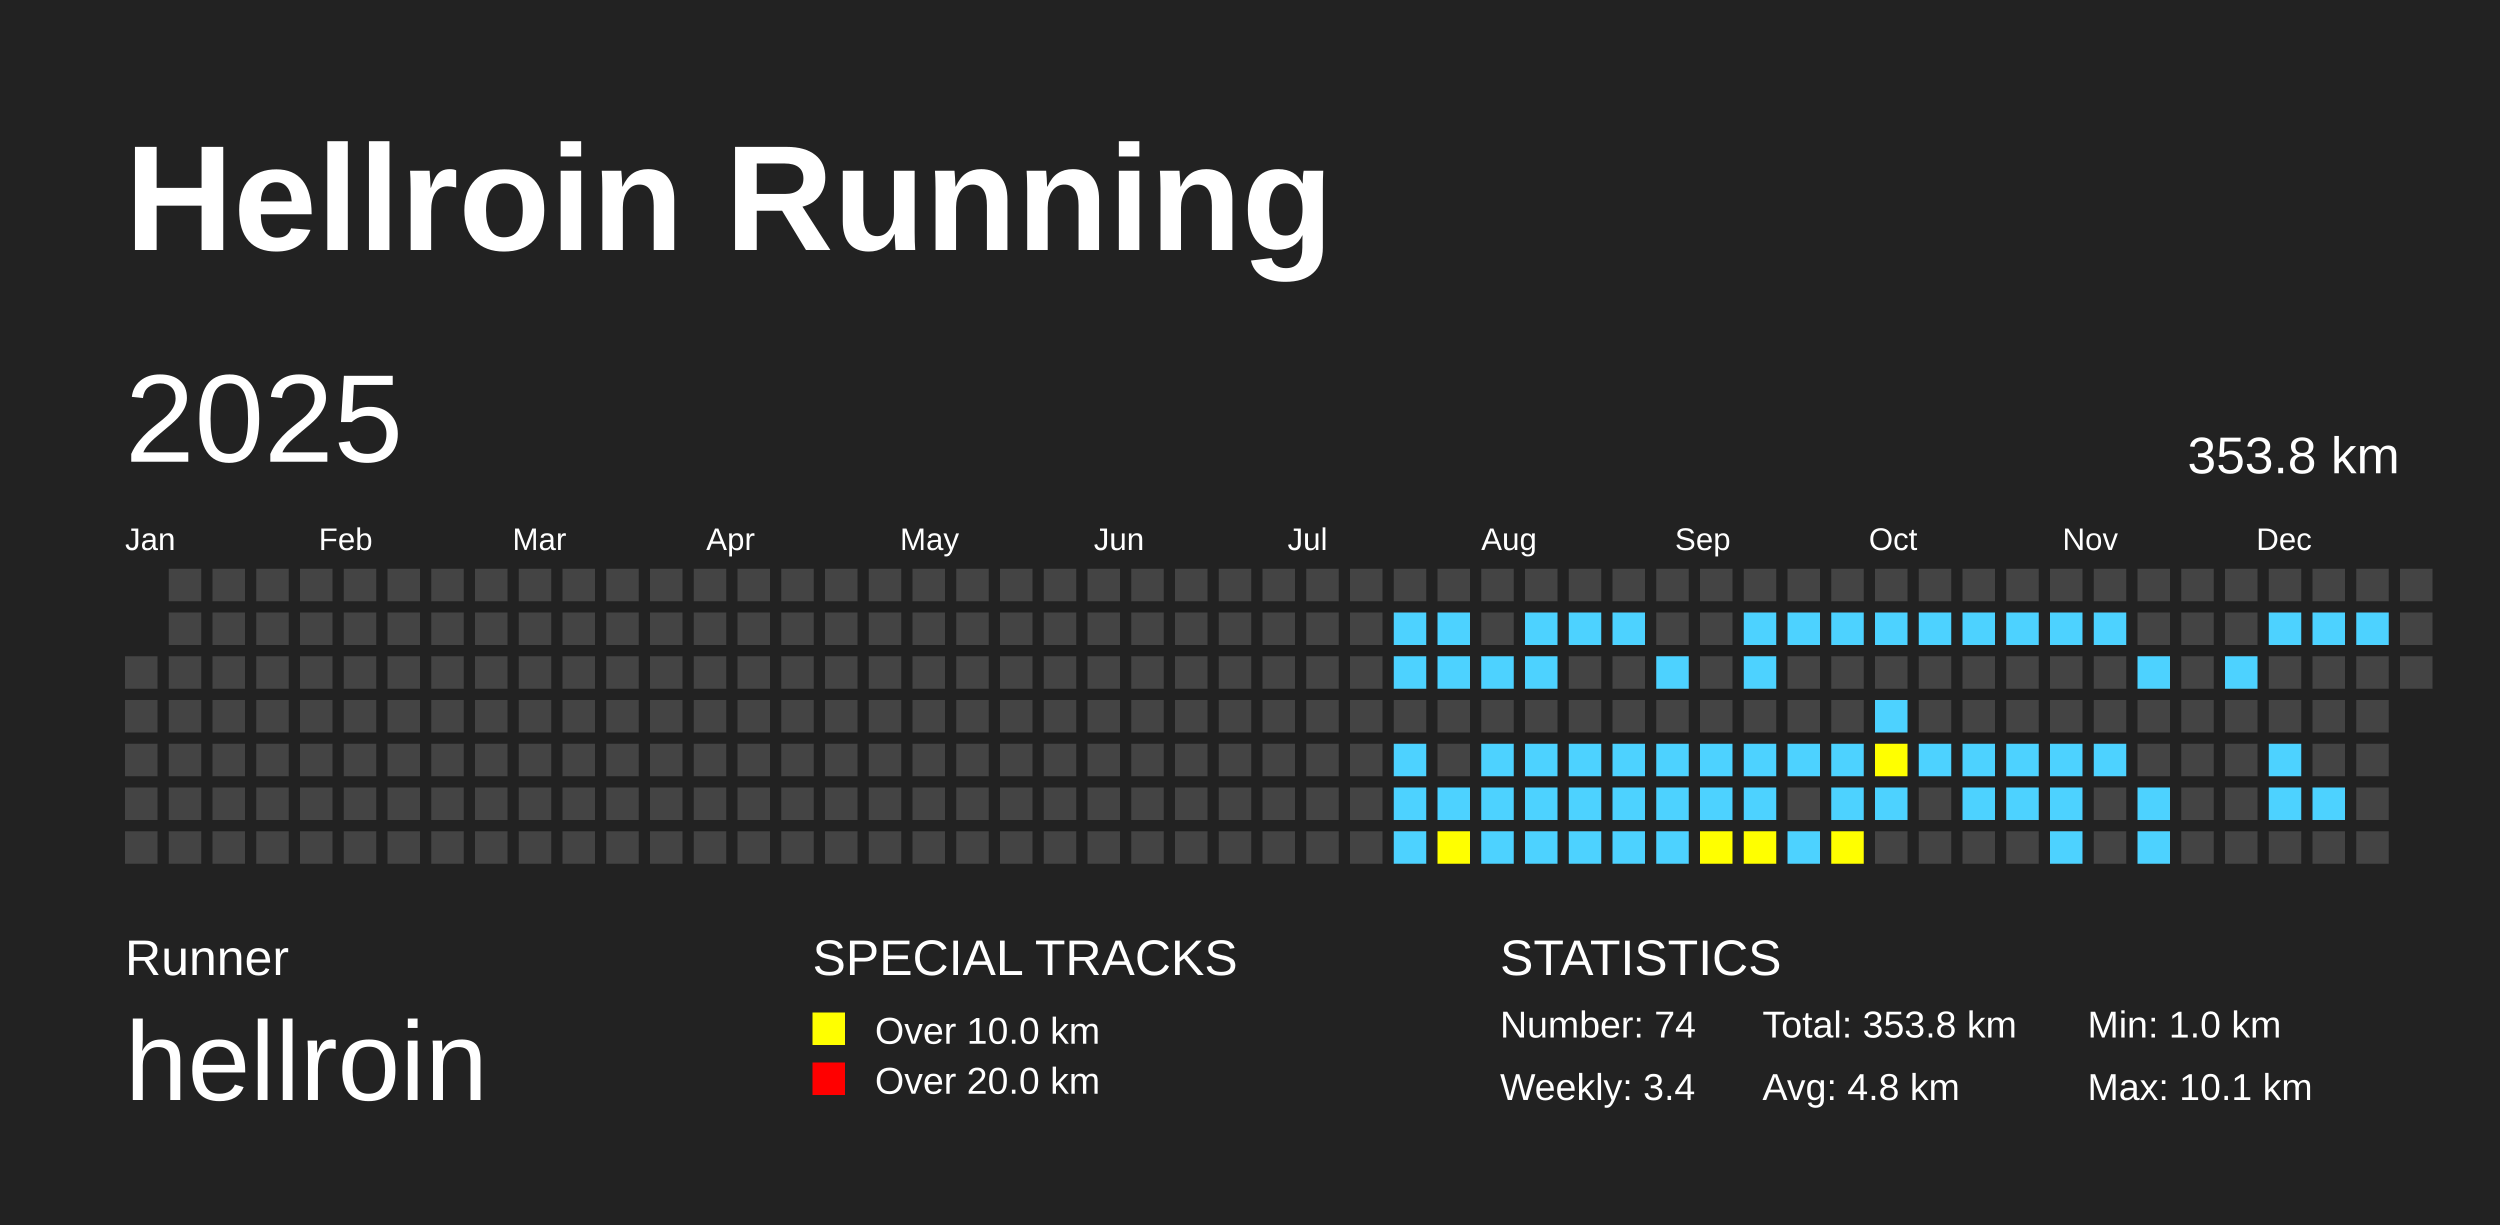
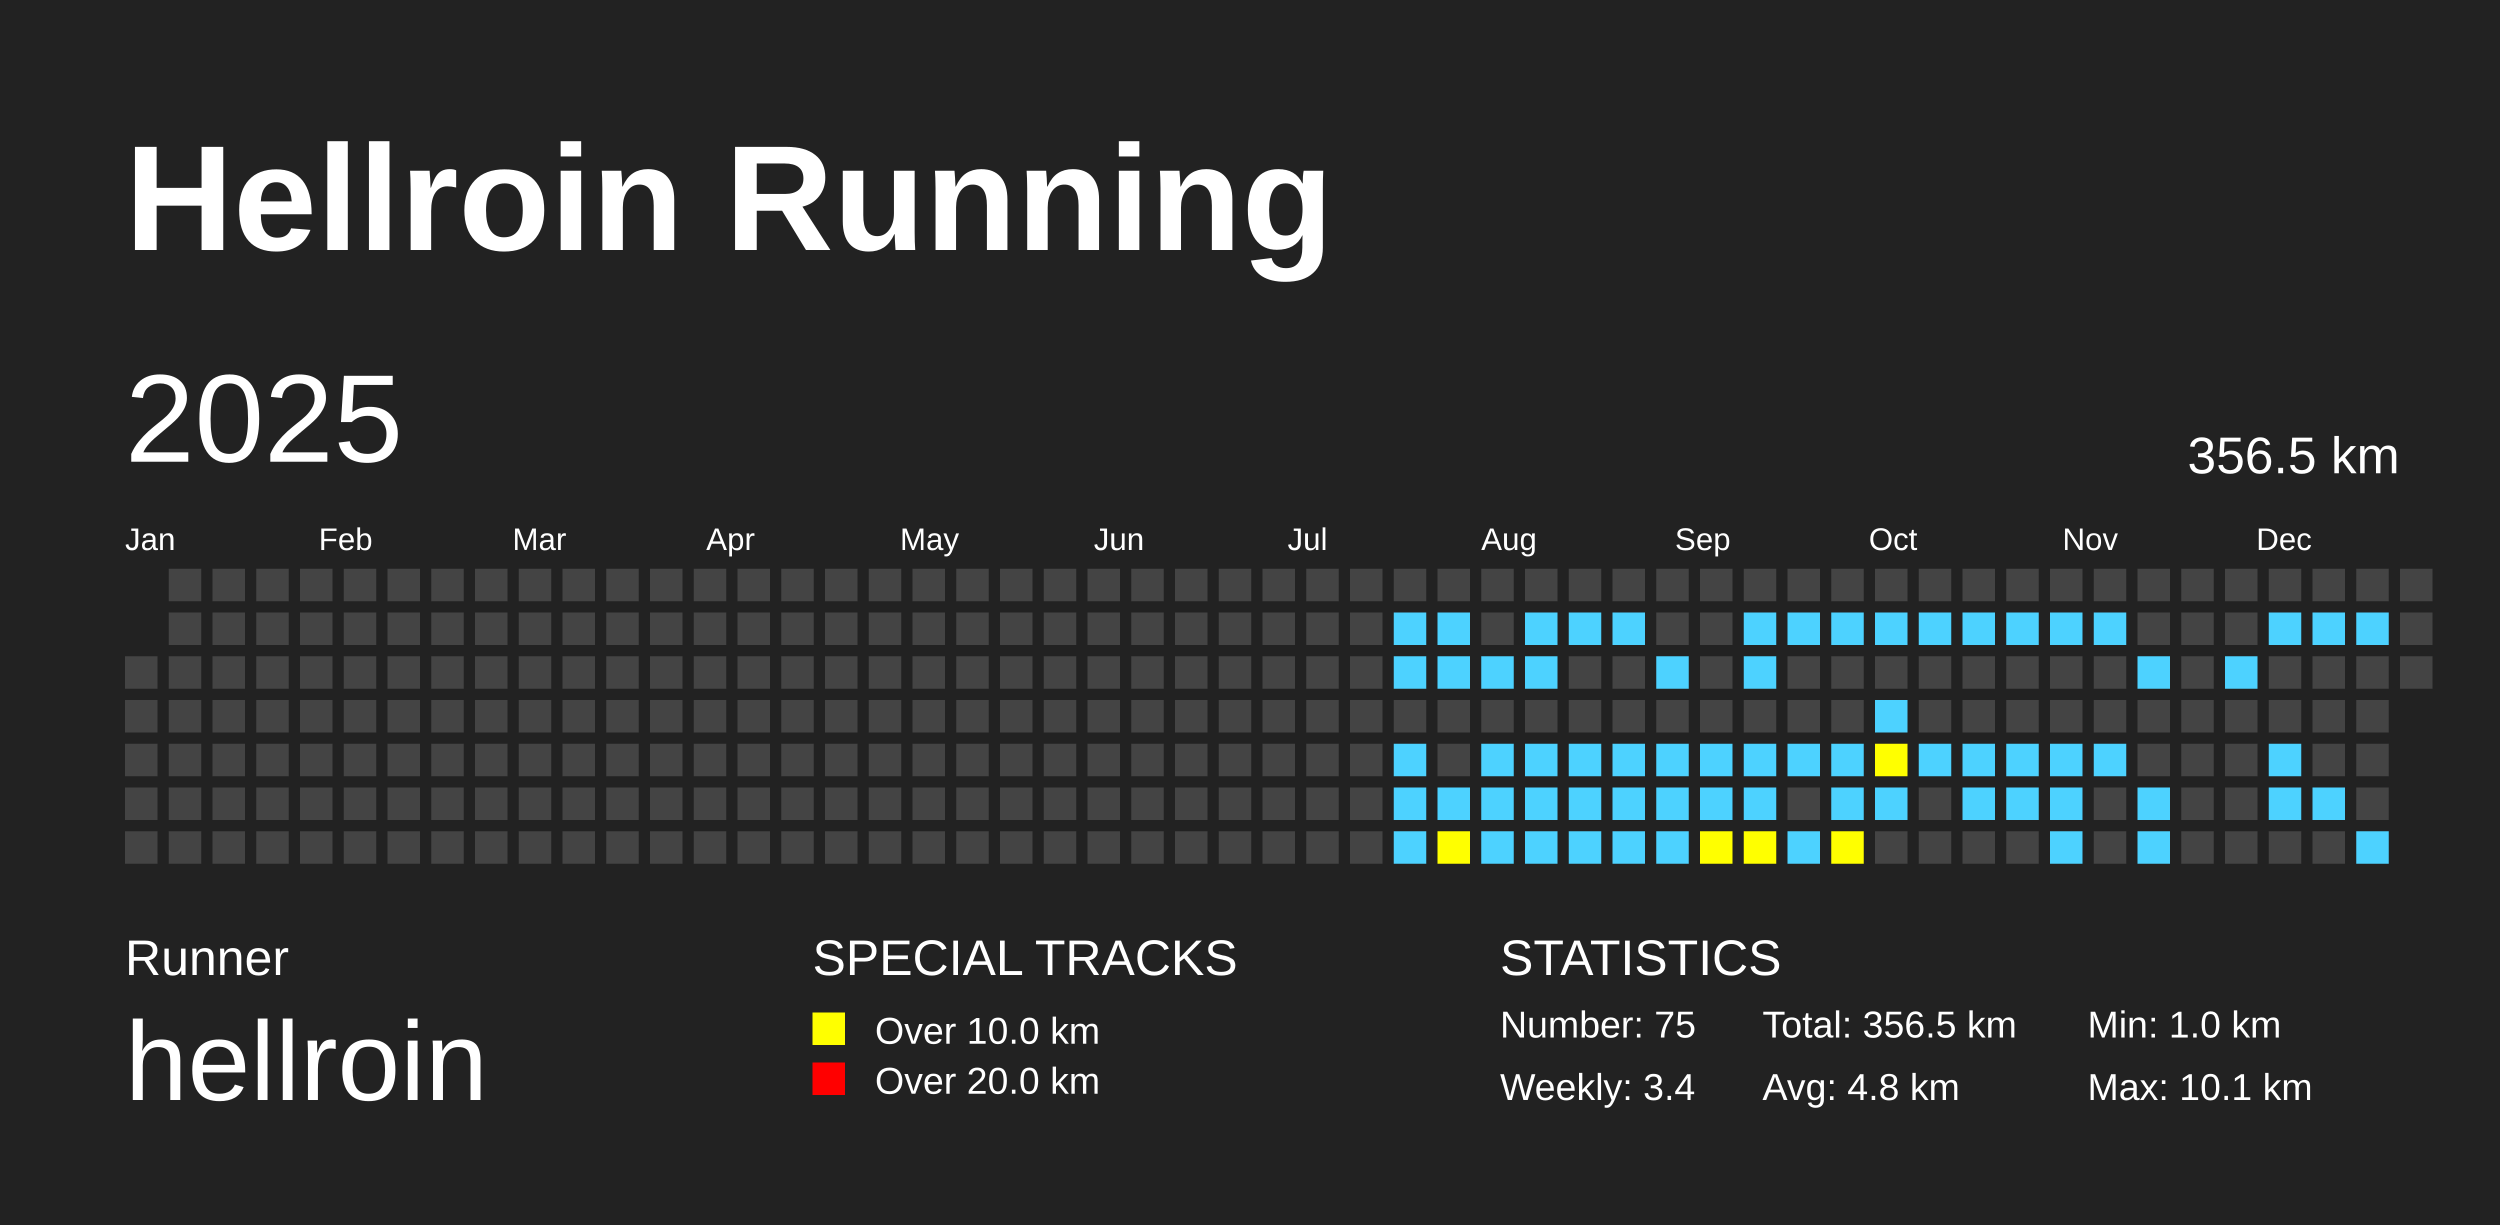
<svg xmlns="http://www.w3.org/2000/svg" baseProfile="full" height="98mm" version="1.1" viewBox="0,0,200,98" width="200mm">
  <defs />
  <rect fill="#222222" height="98" width="200" x="0" y="0" />
  <text fill="#FFFFFF" style="font-size:12px; font-family:Arial; font-weight:bold;" x="10" y="20">Hellroin Running</text>
  <text fill="#FFFFFF" style="font-size:4px; font-family:Arial" x="10" y="78">Runner</text>
  <text fill="#FFFFFF" style="font-size:9px; font-family:Arial" x="10" y="88">hellroin</text>
  <text fill="#FFFFFF" style="font-size:4px; font-family:Arial" x="65" y="78">SPECIAL TRACKS</text>
  <rect fill="yellow" height="2.6" width="2.6" x="65" y="81" />
  <text fill="#FFFFFF" style="font-size:3px; font-family:Arial" x="70" y="83.5">Over 10.0 km</text>
  <rect fill="red" height="2.6" width="2.6" x="65" y="85" />
  <text fill="#FFFFFF" style="font-size:3px; font-family:Arial" x="70" y="87.5">Over 20.0 km</text>
  <text fill="#FFFFFF" style="font-size:4px; font-family:Arial" x="120" y="78">STATISTICS</text>
-   <text fill="#FFFFFF" style="font-size:3px; font-family:Arial" x="120" y="83">Number: 74</text>
+   <text fill="#FFFFFF" style="font-size:3px; font-family:Arial" x="120" y="83">Number: 75</text>
  <text fill="#FFFFFF" style="font-size:3px; font-family:Arial" x="120" y="88">Weekly: 3.4</text>
-   <text fill="#FFFFFF" style="font-size:3px; font-family:Arial" x="141" y="83">Total: 353.8 km</text>
+   <text fill="#FFFFFF" style="font-size:3px; font-family:Arial" x="141" y="83">Total: 356.5 km</text>
  <text fill="#FFFFFF" style="font-size:3px; font-family:Arial" x="141" y="88">Avg: 4.8 km</text>
  <text fill="#FFFFFF" style="font-size:3px; font-family:Arial" x="167" y="83">Min: 1.0 km</text>
  <text fill="#FFFFFF" style="font-size:3px; font-family:Arial" x="167" y="88">Max: 10.1 km</text>
  <text dominant-baseline="hanging" fill="#FFFFFF" style="font-size:10.0px; font-family:Arial;" x="10" y="30">2025</text>
-   <text dominant-baseline="hanging" fill="#FFFFFF" style="font-size:4.125px; font-family:Arial;" x="175" y="35">353.8 km</text>
+   <text dominant-baseline="hanging" fill="#FFFFFF" style="font-size:4.125px; font-family:Arial;" x="175" y="35">356.5 km</text>
  <text fill="#FFFFFF" style="font-size:2.5px; font-family:Arial" x="10.0" y="44">Jan</text>
  <text fill="#FFFFFF" style="font-size:2.5px; font-family:Arial" x="25.5" y="44">Feb</text>
  <text fill="#FFFFFF" style="font-size:2.5px; font-family:Arial" x="41.0" y="44">Mar</text>
  <text fill="#FFFFFF" style="font-size:2.5px; font-family:Arial" x="56.5" y="44">Apr</text>
  <text fill="#FFFFFF" style="font-size:2.5px; font-family:Arial" x="72.0" y="44">May</text>
  <text fill="#FFFFFF" style="font-size:2.5px; font-family:Arial" x="87.5" y="44">Jun</text>
  <text fill="#FFFFFF" style="font-size:2.5px; font-family:Arial" x="103.0" y="44">Jul</text>
  <text fill="#FFFFFF" style="font-size:2.5px; font-family:Arial" x="118.5" y="44">Aug</text>
  <text fill="#FFFFFF" style="font-size:2.5px; font-family:Arial" x="134.0" y="44">Sep</text>
  <text fill="#FFFFFF" style="font-size:2.5px; font-family:Arial" x="149.5" y="44">Oct</text>
  <text fill="#FFFFFF" style="font-size:2.5px; font-family:Arial" x="165.0" y="44">Nov</text>
  <text fill="#FFFFFF" style="font-size:2.5px; font-family:Arial" x="180.5" y="44">Dec</text>
  <rect fill="#444444" height="2.6" width="2.6" x="10.0" y="52.5" />
  <rect fill="#444444" height="2.6" width="2.6" x="10.0" y="56.0" />
  <rect fill="#444444" height="2.6" width="2.6" x="10.0" y="59.5" />
  <rect fill="#444444" height="2.6" width="2.6" x="10.0" y="63.0" />
  <rect fill="#444444" height="2.6" width="2.6" x="10.0" y="66.5" />
  <rect fill="#444444" height="2.6" width="2.6" x="13.5" y="45.5" />
  <rect fill="#444444" height="2.6" width="2.6" x="13.5" y="49.0" />
  <rect fill="#444444" height="2.6" width="2.6" x="13.5" y="52.5" />
  <rect fill="#444444" height="2.6" width="2.6" x="13.5" y="56.0" />
  <rect fill="#444444" height="2.6" width="2.6" x="13.5" y="59.5" />
  <rect fill="#444444" height="2.6" width="2.6" x="13.5" y="63.0" />
  <rect fill="#444444" height="2.6" width="2.6" x="13.5" y="66.5" />
  <rect fill="#444444" height="2.6" width="2.6" x="17.0" y="45.5" />
  <rect fill="#444444" height="2.6" width="2.6" x="17.0" y="49.0" />
  <rect fill="#444444" height="2.6" width="2.6" x="17.0" y="52.5" />
  <rect fill="#444444" height="2.6" width="2.6" x="17.0" y="56.0" />
  <rect fill="#444444" height="2.6" width="2.6" x="17.0" y="59.5" />
  <rect fill="#444444" height="2.6" width="2.6" x="17.0" y="63.0" />
  <rect fill="#444444" height="2.6" width="2.6" x="17.0" y="66.5" />
  <rect fill="#444444" height="2.6" width="2.6" x="20.5" y="45.5" />
  <rect fill="#444444" height="2.6" width="2.6" x="20.5" y="49.0" />
  <rect fill="#444444" height="2.6" width="2.6" x="20.5" y="52.5" />
  <rect fill="#444444" height="2.6" width="2.6" x="20.5" y="56.0" />
  <rect fill="#444444" height="2.6" width="2.6" x="20.5" y="59.5" />
  <rect fill="#444444" height="2.6" width="2.6" x="20.5" y="63.0" />
  <rect fill="#444444" height="2.6" width="2.6" x="20.5" y="66.5" />
  <rect fill="#444444" height="2.6" width="2.6" x="24.0" y="45.5" />
  <rect fill="#444444" height="2.6" width="2.6" x="24.0" y="49.0" />
  <rect fill="#444444" height="2.6" width="2.6" x="24.0" y="52.5" />
  <rect fill="#444444" height="2.6" width="2.6" x="24.0" y="56.0" />
  <rect fill="#444444" height="2.6" width="2.6" x="24.0" y="59.5" />
  <rect fill="#444444" height="2.6" width="2.6" x="24.0" y="63.0" />
  <rect fill="#444444" height="2.6" width="2.6" x="24.0" y="66.5" />
  <rect fill="#444444" height="2.6" width="2.6" x="27.5" y="45.5" />
  <rect fill="#444444" height="2.6" width="2.6" x="27.5" y="49.0" />
  <rect fill="#444444" height="2.6" width="2.6" x="27.5" y="52.5" />
  <rect fill="#444444" height="2.6" width="2.6" x="27.5" y="56.0" />
  <rect fill="#444444" height="2.6" width="2.6" x="27.5" y="59.5" />
  <rect fill="#444444" height="2.6" width="2.6" x="27.5" y="63.0" />
  <rect fill="#444444" height="2.6" width="2.6" x="27.5" y="66.5" />
  <rect fill="#444444" height="2.6" width="2.6" x="31.0" y="45.5" />
  <rect fill="#444444" height="2.6" width="2.6" x="31.0" y="49.0" />
  <rect fill="#444444" height="2.6" width="2.6" x="31.0" y="52.5" />
  <rect fill="#444444" height="2.6" width="2.6" x="31.0" y="56.0" />
  <rect fill="#444444" height="2.6" width="2.6" x="31.0" y="59.5" />
  <rect fill="#444444" height="2.6" width="2.6" x="31.0" y="63.0" />
  <rect fill="#444444" height="2.6" width="2.6" x="31.0" y="66.5" />
  <rect fill="#444444" height="2.6" width="2.6" x="34.5" y="45.5" />
  <rect fill="#444444" height="2.6" width="2.6" x="34.5" y="49.0" />
  <rect fill="#444444" height="2.6" width="2.6" x="34.5" y="52.5" />
  <rect fill="#444444" height="2.6" width="2.6" x="34.5" y="56.0" />
  <rect fill="#444444" height="2.6" width="2.6" x="34.5" y="59.5" />
  <rect fill="#444444" height="2.6" width="2.6" x="34.5" y="63.0" />
  <rect fill="#444444" height="2.6" width="2.6" x="34.5" y="66.5" />
  <rect fill="#444444" height="2.6" width="2.6" x="38.0" y="45.5" />
  <rect fill="#444444" height="2.6" width="2.6" x="38.0" y="49.0" />
  <rect fill="#444444" height="2.6" width="2.6" x="38.0" y="52.5" />
  <rect fill="#444444" height="2.6" width="2.6" x="38.0" y="56.0" />
  <rect fill="#444444" height="2.6" width="2.6" x="38.0" y="59.5" />
  <rect fill="#444444" height="2.6" width="2.6" x="38.0" y="63.0" />
  <rect fill="#444444" height="2.6" width="2.6" x="38.0" y="66.5" />
  <rect fill="#444444" height="2.6" width="2.6" x="41.5" y="45.5" />
  <rect fill="#444444" height="2.6" width="2.6" x="41.5" y="49.0" />
  <rect fill="#444444" height="2.6" width="2.6" x="41.5" y="52.5" />
  <rect fill="#444444" height="2.6" width="2.6" x="41.5" y="56.0" />
  <rect fill="#444444" height="2.6" width="2.6" x="41.5" y="59.5" />
  <rect fill="#444444" height="2.6" width="2.6" x="41.5" y="63.0" />
  <rect fill="#444444" height="2.6" width="2.6" x="41.5" y="66.5" />
  <rect fill="#444444" height="2.6" width="2.6" x="45.0" y="45.5" />
  <rect fill="#444444" height="2.6" width="2.6" x="45.0" y="49.0" />
  <rect fill="#444444" height="2.6" width="2.6" x="45.0" y="52.5" />
  <rect fill="#444444" height="2.6" width="2.6" x="45.0" y="56.0" />
  <rect fill="#444444" height="2.6" width="2.6" x="45.0" y="59.5" />
  <rect fill="#444444" height="2.6" width="2.6" x="45.0" y="63.0" />
  <rect fill="#444444" height="2.6" width="2.6" x="45.0" y="66.5" />
  <rect fill="#444444" height="2.6" width="2.6" x="48.5" y="45.5" />
  <rect fill="#444444" height="2.6" width="2.6" x="48.5" y="49.0" />
  <rect fill="#444444" height="2.6" width="2.6" x="48.5" y="52.5" />
  <rect fill="#444444" height="2.6" width="2.6" x="48.5" y="56.0" />
  <rect fill="#444444" height="2.6" width="2.6" x="48.5" y="59.5" />
  <rect fill="#444444" height="2.6" width="2.6" x="48.5" y="63.0" />
  <rect fill="#444444" height="2.6" width="2.6" x="48.5" y="66.5" />
  <rect fill="#444444" height="2.6" width="2.6" x="52.0" y="45.5" />
  <rect fill="#444444" height="2.6" width="2.6" x="52.0" y="49.0" />
  <rect fill="#444444" height="2.6" width="2.6" x="52.0" y="52.5" />
  <rect fill="#444444" height="2.6" width="2.6" x="52.0" y="56.0" />
  <rect fill="#444444" height="2.6" width="2.6" x="52.0" y="59.5" />
  <rect fill="#444444" height="2.6" width="2.6" x="52.0" y="63.0" />
  <rect fill="#444444" height="2.6" width="2.6" x="52.0" y="66.5" />
  <rect fill="#444444" height="2.6" width="2.6" x="55.5" y="45.5" />
  <rect fill="#444444" height="2.6" width="2.6" x="55.5" y="49.0" />
  <rect fill="#444444" height="2.6" width="2.6" x="55.5" y="52.5" />
  <rect fill="#444444" height="2.6" width="2.6" x="55.5" y="56.0" />
  <rect fill="#444444" height="2.6" width="2.6" x="55.5" y="59.5" />
  <rect fill="#444444" height="2.6" width="2.6" x="55.5" y="63.0" />
  <rect fill="#444444" height="2.6" width="2.6" x="55.5" y="66.5" />
  <rect fill="#444444" height="2.6" width="2.6" x="59.0" y="45.5" />
  <rect fill="#444444" height="2.6" width="2.6" x="59.0" y="49.0" />
  <rect fill="#444444" height="2.6" width="2.6" x="59.0" y="52.5" />
  <rect fill="#444444" height="2.6" width="2.6" x="59.0" y="56.0" />
  <rect fill="#444444" height="2.6" width="2.6" x="59.0" y="59.5" />
  <rect fill="#444444" height="2.6" width="2.6" x="59.0" y="63.0" />
  <rect fill="#444444" height="2.6" width="2.6" x="59.0" y="66.5" />
  <rect fill="#444444" height="2.6" width="2.6" x="62.5" y="45.5" />
  <rect fill="#444444" height="2.6" width="2.6" x="62.5" y="49.0" />
  <rect fill="#444444" height="2.6" width="2.6" x="62.5" y="52.5" />
  <rect fill="#444444" height="2.6" width="2.6" x="62.5" y="56.0" />
  <rect fill="#444444" height="2.6" width="2.6" x="62.5" y="59.5" />
  <rect fill="#444444" height="2.6" width="2.6" x="62.5" y="63.0" />
  <rect fill="#444444" height="2.6" width="2.6" x="62.5" y="66.5" />
  <rect fill="#444444" height="2.6" width="2.6" x="66.0" y="45.5" />
  <rect fill="#444444" height="2.6" width="2.6" x="66.0" y="49.0" />
  <rect fill="#444444" height="2.6" width="2.6" x="66.0" y="52.5" />
  <rect fill="#444444" height="2.6" width="2.6" x="66.0" y="56.0" />
  <rect fill="#444444" height="2.6" width="2.6" x="66.0" y="59.5" />
  <rect fill="#444444" height="2.6" width="2.6" x="66.0" y="63.0" />
  <rect fill="#444444" height="2.6" width="2.6" x="66.0" y="66.5" />
  <rect fill="#444444" height="2.6" width="2.6" x="69.5" y="45.5" />
  <rect fill="#444444" height="2.6" width="2.6" x="69.5" y="49.0" />
  <rect fill="#444444" height="2.6" width="2.6" x="69.5" y="52.5" />
  <rect fill="#444444" height="2.6" width="2.6" x="69.5" y="56.0" />
  <rect fill="#444444" height="2.6" width="2.6" x="69.5" y="59.5" />
  <rect fill="#444444" height="2.6" width="2.6" x="69.5" y="63.0" />
  <rect fill="#444444" height="2.6" width="2.6" x="69.5" y="66.5" />
  <rect fill="#444444" height="2.6" width="2.6" x="73.0" y="45.5" />
  <rect fill="#444444" height="2.6" width="2.6" x="73.0" y="49.0" />
  <rect fill="#444444" height="2.6" width="2.6" x="73.0" y="52.5" />
  <rect fill="#444444" height="2.6" width="2.6" x="73.0" y="56.0" />
  <rect fill="#444444" height="2.6" width="2.6" x="73.0" y="59.5" />
  <rect fill="#444444" height="2.6" width="2.6" x="73.0" y="63.0" />
  <rect fill="#444444" height="2.6" width="2.6" x="73.0" y="66.5" />
  <rect fill="#444444" height="2.6" width="2.6" x="76.5" y="45.5" />
  <rect fill="#444444" height="2.6" width="2.6" x="76.5" y="49.0" />
  <rect fill="#444444" height="2.6" width="2.6" x="76.5" y="52.5" />
  <rect fill="#444444" height="2.6" width="2.6" x="76.5" y="56.0" />
  <rect fill="#444444" height="2.6" width="2.6" x="76.5" y="59.5" />
  <rect fill="#444444" height="2.6" width="2.6" x="76.5" y="63.0" />
  <rect fill="#444444" height="2.6" width="2.6" x="76.5" y="66.5" />
  <rect fill="#444444" height="2.6" width="2.6" x="80.0" y="45.5" />
  <rect fill="#444444" height="2.6" width="2.6" x="80.0" y="49.0" />
  <rect fill="#444444" height="2.6" width="2.6" x="80.0" y="52.5" />
  <rect fill="#444444" height="2.6" width="2.6" x="80.0" y="56.0" />
  <rect fill="#444444" height="2.6" width="2.6" x="80.0" y="59.5" />
  <rect fill="#444444" height="2.6" width="2.6" x="80.0" y="63.0" />
  <rect fill="#444444" height="2.6" width="2.6" x="80.0" y="66.5" />
  <rect fill="#444444" height="2.6" width="2.6" x="83.5" y="45.5" />
  <rect fill="#444444" height="2.6" width="2.6" x="83.5" y="49.0" />
  <rect fill="#444444" height="2.6" width="2.6" x="83.5" y="52.5" />
  <rect fill="#444444" height="2.6" width="2.6" x="83.5" y="56.0" />
  <rect fill="#444444" height="2.6" width="2.6" x="83.5" y="59.5" />
  <rect fill="#444444" height="2.6" width="2.6" x="83.5" y="63.0" />
  <rect fill="#444444" height="2.6" width="2.6" x="83.5" y="66.5" />
  <rect fill="#444444" height="2.6" width="2.6" x="87.0" y="45.5" />
  <rect fill="#444444" height="2.6" width="2.6" x="87.0" y="49.0" />
  <rect fill="#444444" height="2.6" width="2.6" x="87.0" y="52.5" />
  <rect fill="#444444" height="2.6" width="2.6" x="87.0" y="56.0" />
  <rect fill="#444444" height="2.6" width="2.6" x="87.0" y="59.5" />
  <rect fill="#444444" height="2.6" width="2.6" x="87.0" y="63.0" />
  <rect fill="#444444" height="2.6" width="2.6" x="87.0" y="66.5" />
  <rect fill="#444444" height="2.6" width="2.6" x="90.5" y="45.5" />
  <rect fill="#444444" height="2.6" width="2.6" x="90.5" y="49.0" />
  <rect fill="#444444" height="2.6" width="2.6" x="90.5" y="52.5" />
  <rect fill="#444444" height="2.6" width="2.6" x="90.5" y="56.0" />
  <rect fill="#444444" height="2.6" width="2.6" x="90.5" y="59.5" />
  <rect fill="#444444" height="2.6" width="2.6" x="90.5" y="63.0" />
  <rect fill="#444444" height="2.6" width="2.6" x="90.5" y="66.5" />
  <rect fill="#444444" height="2.6" width="2.6" x="94.0" y="45.5" />
  <rect fill="#444444" height="2.6" width="2.6" x="94.0" y="49.0" />
  <rect fill="#444444" height="2.6" width="2.6" x="94.0" y="52.5" />
  <rect fill="#444444" height="2.6" width="2.6" x="94.0" y="56.0" />
  <rect fill="#444444" height="2.6" width="2.6" x="94.0" y="59.5" />
  <rect fill="#444444" height="2.6" width="2.6" x="94.0" y="63.0" />
  <rect fill="#444444" height="2.6" width="2.6" x="94.0" y="66.5" />
  <rect fill="#444444" height="2.6" width="2.6" x="97.5" y="45.5" />
  <rect fill="#444444" height="2.6" width="2.6" x="97.5" y="49.0" />
  <rect fill="#444444" height="2.6" width="2.6" x="97.5" y="52.5" />
  <rect fill="#444444" height="2.6" width="2.6" x="97.5" y="56.0" />
  <rect fill="#444444" height="2.6" width="2.6" x="97.5" y="59.5" />
  <rect fill="#444444" height="2.6" width="2.6" x="97.5" y="63.0" />
  <rect fill="#444444" height="2.6" width="2.6" x="97.5" y="66.5" />
  <rect fill="#444444" height="2.6" width="2.6" x="101.0" y="45.5" />
  <rect fill="#444444" height="2.6" width="2.6" x="101.0" y="49.0" />
  <rect fill="#444444" height="2.6" width="2.6" x="101.0" y="52.5" />
  <rect fill="#444444" height="2.6" width="2.6" x="101.0" y="56.0" />
  <rect fill="#444444" height="2.6" width="2.6" x="101.0" y="59.5" />
  <rect fill="#444444" height="2.6" width="2.6" x="101.0" y="63.0" />
  <rect fill="#444444" height="2.6" width="2.6" x="101.0" y="66.5" />
  <rect fill="#444444" height="2.6" width="2.6" x="104.5" y="45.5" />
  <rect fill="#444444" height="2.6" width="2.6" x="104.5" y="49.0" />
  <rect fill="#444444" height="2.6" width="2.6" x="104.5" y="52.5" />
  <rect fill="#444444" height="2.6" width="2.6" x="104.5" y="56.0" />
  <rect fill="#444444" height="2.6" width="2.6" x="104.5" y="59.5" />
  <rect fill="#444444" height="2.6" width="2.6" x="104.5" y="63.0" />
  <rect fill="#444444" height="2.6" width="2.6" x="104.5" y="66.5" />
  <rect fill="#444444" height="2.6" width="2.6" x="108.0" y="45.5" />
  <rect fill="#444444" height="2.6" width="2.6" x="108.0" y="49.0" />
  <rect fill="#444444" height="2.6" width="2.6" x="108.0" y="52.5" />
  <rect fill="#444444" height="2.6" width="2.6" x="108.0" y="56.0" />
  <rect fill="#444444" height="2.6" width="2.6" x="108.0" y="59.5" />
  <rect fill="#444444" height="2.6" width="2.6" x="108.0" y="63.0" />
  <rect fill="#444444" height="2.6" width="2.6" x="108.0" y="66.5" />
  <rect fill="#444444" height="2.6" width="2.6" x="111.5" y="45.5" />
  <rect fill="#4DD2FF" height="2.6" width="2.6" x="111.5" y="49.0" />
  <rect fill="#4DD2FF" height="2.6" width="2.6" x="111.5" y="52.5" />
  <rect fill="#444444" height="2.6" width="2.6" x="111.5" y="56.0" />
  <rect fill="#4DD2FF" height="2.6" width="2.6" x="111.5" y="59.5" />
  <rect fill="#4DD2FF" height="2.6" width="2.6" x="111.5" y="63.0" />
  <rect fill="#4DD2FF" height="2.6" width="2.6" x="111.5" y="66.5" />
  <rect fill="#444444" height="2.6" width="2.6" x="115.0" y="45.5" />
  <rect fill="#4DD2FF" height="2.6" width="2.6" x="115.0" y="49.0" />
  <rect fill="#4DD2FF" height="2.6" width="2.6" x="115.0" y="52.5" />
  <rect fill="#444444" height="2.6" width="2.6" x="115.0" y="56.0" />
  <rect fill="#444444" height="2.6" width="2.6" x="115.0" y="59.5" />
  <rect fill="#4DD2FF" height="2.6" width="2.6" x="115.0" y="63.0" />
  <rect fill="yellow" height="2.6" width="2.6" x="115.0" y="66.5" />
  <rect fill="#444444" height="2.6" width="2.6" x="118.5" y="45.5" />
  <rect fill="#444444" height="2.6" width="2.6" x="118.5" y="49.0" />
  <rect fill="#4DD2FF" height="2.6" width="2.6" x="118.5" y="52.5" />
  <rect fill="#444444" height="2.6" width="2.6" x="118.5" y="56.0" />
  <rect fill="#4DD2FF" height="2.6" width="2.6" x="118.5" y="59.5" />
  <rect fill="#4DD2FF" height="2.6" width="2.6" x="118.5" y="63.0" />
  <rect fill="#4DD2FF" height="2.6" width="2.6" x="118.5" y="66.5" />
  <rect fill="#444444" height="2.6" width="2.6" x="122.0" y="45.5" />
  <rect fill="#4DD2FF" height="2.6" width="2.6" x="122.0" y="49.0" />
  <rect fill="#4DD2FF" height="2.6" width="2.6" x="122.0" y="52.5" />
  <rect fill="#444444" height="2.6" width="2.6" x="122.0" y="56.0" />
  <rect fill="#4DD2FF" height="2.6" width="2.6" x="122.0" y="59.5" />
  <rect fill="#4DD2FF" height="2.6" width="2.6" x="122.0" y="63.0" />
  <rect fill="#4DD2FF" height="2.6" width="2.6" x="122.0" y="66.5" />
  <rect fill="#444444" height="2.6" width="2.6" x="125.5" y="45.5" />
  <rect fill="#4DD2FF" height="2.6" width="2.6" x="125.5" y="49.0" />
  <rect fill="#444444" height="2.6" width="2.6" x="125.5" y="52.5" />
  <rect fill="#444444" height="2.6" width="2.6" x="125.5" y="56.0" />
  <rect fill="#4DD2FF" height="2.6" width="2.6" x="125.5" y="59.5" />
  <rect fill="#4DD2FF" height="2.6" width="2.6" x="125.5" y="63.0" />
  <rect fill="#4DD2FF" height="2.6" width="2.6" x="125.5" y="66.5" />
  <rect fill="#444444" height="2.6" width="2.6" x="129.0" y="45.5" />
  <rect fill="#4DD2FF" height="2.6" width="2.6" x="129.0" y="49.0" />
  <rect fill="#444444" height="2.6" width="2.6" x="129.0" y="52.5" />
  <rect fill="#444444" height="2.6" width="2.6" x="129.0" y="56.0" />
  <rect fill="#4DD2FF" height="2.6" width="2.6" x="129.0" y="59.5" />
  <rect fill="#4DD2FF" height="2.6" width="2.6" x="129.0" y="63.0" />
  <rect fill="#4DD2FF" height="2.6" width="2.6" x="129.0" y="66.5" />
  <rect fill="#444444" height="2.6" width="2.6" x="132.5" y="45.5" />
  <rect fill="#444444" height="2.6" width="2.6" x="132.5" y="49.0" />
  <rect fill="#4DD2FF" height="2.6" width="2.6" x="132.5" y="52.5" />
  <rect fill="#444444" height="2.6" width="2.6" x="132.5" y="56.0" />
  <rect fill="#4DD2FF" height="2.6" width="2.6" x="132.5" y="59.5" />
  <rect fill="#4DD2FF" height="2.6" width="2.6" x="132.5" y="63.0" />
  <rect fill="#4DD2FF" height="2.6" width="2.6" x="132.5" y="66.5" />
  <rect fill="#444444" height="2.6" width="2.6" x="136.0" y="45.5" />
  <rect fill="#444444" height="2.6" width="2.6" x="136.0" y="49.0" />
  <rect fill="#444444" height="2.6" width="2.6" x="136.0" y="52.5" />
  <rect fill="#444444" height="2.6" width="2.6" x="136.0" y="56.0" />
  <rect fill="#4DD2FF" height="2.6" width="2.6" x="136.0" y="59.5" />
  <rect fill="#4DD2FF" height="2.6" width="2.6" x="136.0" y="63.0" />
  <rect fill="yellow" height="2.6" width="2.6" x="136.0" y="66.5" />
  <rect fill="#444444" height="2.6" width="2.6" x="139.5" y="45.5" />
  <rect fill="#4DD2FF" height="2.6" width="2.6" x="139.5" y="49.0" />
  <rect fill="#4DD2FF" height="2.6" width="2.6" x="139.5" y="52.5" />
  <rect fill="#444444" height="2.6" width="2.6" x="139.5" y="56.0" />
  <rect fill="#4DD2FF" height="2.6" width="2.6" x="139.5" y="59.5" />
  <rect fill="#4DD2FF" height="2.6" width="2.6" x="139.5" y="63.0" />
  <rect fill="yellow" height="2.6" width="2.6" x="139.5" y="66.5" />
  <rect fill="#444444" height="2.6" width="2.6" x="143.0" y="45.5" />
  <rect fill="#4DD2FF" height="2.6" width="2.6" x="143.0" y="49.0" />
  <rect fill="#444444" height="2.6" width="2.6" x="143.0" y="52.5" />
  <rect fill="#444444" height="2.6" width="2.6" x="143.0" y="56.0" />
  <rect fill="#4DD2FF" height="2.6" width="2.6" x="143.0" y="59.5" />
  <rect fill="#444444" height="2.6" width="2.6" x="143.0" y="63.0" />
  <rect fill="#4DD2FF" height="2.6" width="2.6" x="143.0" y="66.5" />
  <rect fill="#444444" height="2.6" width="2.6" x="146.5" y="45.5" />
  <rect fill="#4DD2FF" height="2.6" width="2.6" x="146.5" y="49.0" />
  <rect fill="#444444" height="2.6" width="2.6" x="146.5" y="52.5" />
  <rect fill="#444444" height="2.6" width="2.6" x="146.5" y="56.0" />
  <rect fill="#4DD2FF" height="2.6" width="2.6" x="146.5" y="59.5" />
  <rect fill="#4DD2FF" height="2.6" width="2.6" x="146.5" y="63.0" />
  <rect fill="yellow" height="2.6" width="2.6" x="146.5" y="66.5" />
  <rect fill="#444444" height="2.6" width="2.6" x="150.0" y="45.5" />
  <rect fill="#4DD2FF" height="2.6" width="2.6" x="150.0" y="49.0" />
  <rect fill="#444444" height="2.6" width="2.6" x="150.0" y="52.5" />
  <rect fill="#4DD2FF" height="2.6" width="2.6" x="150.0" y="56.0" />
  <rect fill="yellow" height="2.6" width="2.6" x="150.0" y="59.5" />
  <rect fill="#4DD2FF" height="2.6" width="2.6" x="150.0" y="63.0" />
  <rect fill="#444444" height="2.6" width="2.6" x="150.0" y="66.5" />
  <rect fill="#444444" height="2.6" width="2.6" x="153.5" y="45.5" />
  <rect fill="#4DD2FF" height="2.6" width="2.6" x="153.5" y="49.0" />
  <rect fill="#444444" height="2.6" width="2.6" x="153.5" y="52.5" />
  <rect fill="#444444" height="2.6" width="2.6" x="153.5" y="56.0" />
  <rect fill="#4DD2FF" height="2.6" width="2.6" x="153.5" y="59.5" />
  <rect fill="#444444" height="2.6" width="2.6" x="153.5" y="63.0" />
  <rect fill="#444444" height="2.6" width="2.6" x="153.5" y="66.5" />
  <rect fill="#444444" height="2.6" width="2.6" x="157.0" y="45.5" />
  <rect fill="#4DD2FF" height="2.6" width="2.6" x="157.0" y="49.0" />
  <rect fill="#444444" height="2.6" width="2.6" x="157.0" y="52.5" />
  <rect fill="#444444" height="2.6" width="2.6" x="157.0" y="56.0" />
  <rect fill="#4DD2FF" height="2.6" width="2.6" x="157.0" y="59.5" />
  <rect fill="#4DD2FF" height="2.6" width="2.6" x="157.0" y="63.0" />
  <rect fill="#444444" height="2.6" width="2.6" x="157.0" y="66.5" />
  <rect fill="#444444" height="2.6" width="2.6" x="160.5" y="45.5" />
  <rect fill="#4DD2FF" height="2.6" width="2.6" x="160.5" y="49.0" />
  <rect fill="#444444" height="2.6" width="2.6" x="160.5" y="52.5" />
  <rect fill="#444444" height="2.6" width="2.6" x="160.5" y="56.0" />
  <rect fill="#4DD2FF" height="2.6" width="2.6" x="160.5" y="59.5" />
  <rect fill="#4DD2FF" height="2.6" width="2.6" x="160.5" y="63.0" />
  <rect fill="#444444" height="2.6" width="2.6" x="160.5" y="66.5" />
  <rect fill="#444444" height="2.6" width="2.6" x="164.0" y="45.5" />
  <rect fill="#4DD2FF" height="2.6" width="2.6" x="164.0" y="49.0" />
  <rect fill="#444444" height="2.6" width="2.6" x="164.0" y="52.5" />
  <rect fill="#444444" height="2.6" width="2.6" x="164.0" y="56.0" />
  <rect fill="#4DD2FF" height="2.6" width="2.6" x="164.0" y="59.5" />
  <rect fill="#4DD2FF" height="2.6" width="2.6" x="164.0" y="63.0" />
  <rect fill="#4DD2FF" height="2.6" width="2.6" x="164.0" y="66.5" />
  <rect fill="#444444" height="2.6" width="2.6" x="167.5" y="45.5" />
  <rect fill="#4DD2FF" height="2.6" width="2.6" x="167.5" y="49.0" />
  <rect fill="#444444" height="2.6" width="2.6" x="167.5" y="52.5" />
  <rect fill="#444444" height="2.6" width="2.6" x="167.5" y="56.0" />
  <rect fill="#4DD2FF" height="2.6" width="2.6" x="167.5" y="59.5" />
  <rect fill="#444444" height="2.6" width="2.6" x="167.5" y="63.0" />
  <rect fill="#444444" height="2.6" width="2.6" x="167.5" y="66.5" />
  <rect fill="#444444" height="2.6" width="2.6" x="171.0" y="45.5" />
  <rect fill="#444444" height="2.6" width="2.6" x="171.0" y="49.0" />
  <rect fill="#4DD2FF" height="2.6" width="2.6" x="171.0" y="52.5" />
  <rect fill="#444444" height="2.6" width="2.6" x="171.0" y="56.0" />
  <rect fill="#444444" height="2.6" width="2.6" x="171.0" y="59.5" />
  <rect fill="#4DD2FF" height="2.6" width="2.6" x="171.0" y="63.0" />
  <rect fill="#4DD2FF" height="2.6" width="2.6" x="171.0" y="66.5" />
  <rect fill="#444444" height="2.6" width="2.6" x="174.5" y="45.5" />
  <rect fill="#444444" height="2.6" width="2.6" x="174.5" y="49.0" />
  <rect fill="#444444" height="2.6" width="2.6" x="174.5" y="52.5" />
  <rect fill="#444444" height="2.6" width="2.6" x="174.5" y="56.0" />
  <rect fill="#444444" height="2.6" width="2.6" x="174.5" y="59.5" />
  <rect fill="#444444" height="2.6" width="2.6" x="174.5" y="63.0" />
  <rect fill="#444444" height="2.6" width="2.6" x="174.5" y="66.5" />
  <rect fill="#444444" height="2.6" width="2.6" x="178.0" y="45.5" />
  <rect fill="#444444" height="2.6" width="2.6" x="178.0" y="49.0" />
  <rect fill="#4DD2FF" height="2.6" width="2.6" x="178.0" y="52.5" />
  <rect fill="#444444" height="2.6" width="2.6" x="178.0" y="56.0" />
  <rect fill="#444444" height="2.6" width="2.6" x="178.0" y="59.5" />
  <rect fill="#444444" height="2.6" width="2.6" x="178.0" y="63.0" />
  <rect fill="#444444" height="2.6" width="2.6" x="178.0" y="66.5" />
  <rect fill="#444444" height="2.6" width="2.6" x="181.5" y="45.5" />
  <rect fill="#4DD2FF" height="2.6" width="2.6" x="181.5" y="49.0" />
  <rect fill="#444444" height="2.6" width="2.6" x="181.5" y="52.5" />
  <rect fill="#444444" height="2.6" width="2.6" x="181.5" y="56.0" />
  <rect fill="#4DD2FF" height="2.6" width="2.6" x="181.5" y="59.5" />
  <rect fill="#4DD2FF" height="2.6" width="2.6" x="181.5" y="63.0" />
  <rect fill="#444444" height="2.6" width="2.6" x="181.5" y="66.5" />
  <rect fill="#444444" height="2.6" width="2.6" x="185.0" y="45.5" />
  <rect fill="#4DD2FF" height="2.6" width="2.6" x="185.0" y="49.0" />
  <rect fill="#444444" height="2.6" width="2.6" x="185.0" y="52.5" />
  <rect fill="#444444" height="2.6" width="2.6" x="185.0" y="56.0" />
  <rect fill="#444444" height="2.6" width="2.6" x="185.0" y="59.5" />
  <rect fill="#4DD2FF" height="2.6" width="2.6" x="185.0" y="63.0" />
  <rect fill="#444444" height="2.6" width="2.6" x="185.0" y="66.5" />
  <rect fill="#444444" height="2.6" width="2.6" x="188.5" y="45.5" />
  <rect fill="#4DD2FF" height="2.6" width="2.6" x="188.5" y="49.0" />
  <rect fill="#444444" height="2.6" width="2.6" x="188.5" y="52.5" />
  <rect fill="#444444" height="2.6" width="2.6" x="188.5" y="56.0" />
  <rect fill="#444444" height="2.6" width="2.6" x="188.5" y="59.5" />
  <rect fill="#444444" height="2.6" width="2.6" x="188.5" y="63.0" />
-   <rect fill="#444444" height="2.6" width="2.6" x="188.5" y="66.5" />
+   <rect fill="#4DD2FF" height="2.6" width="2.6" x="188.5" y="66.5" />
  <rect fill="#444444" height="2.6" width="2.6" x="192.0" y="45.5" />
  <rect fill="#444444" height="2.6" width="2.6" x="192.0" y="49.0" />
  <rect fill="#444444" height="2.6" width="2.6" x="192.0" y="52.5" />
</svg>
